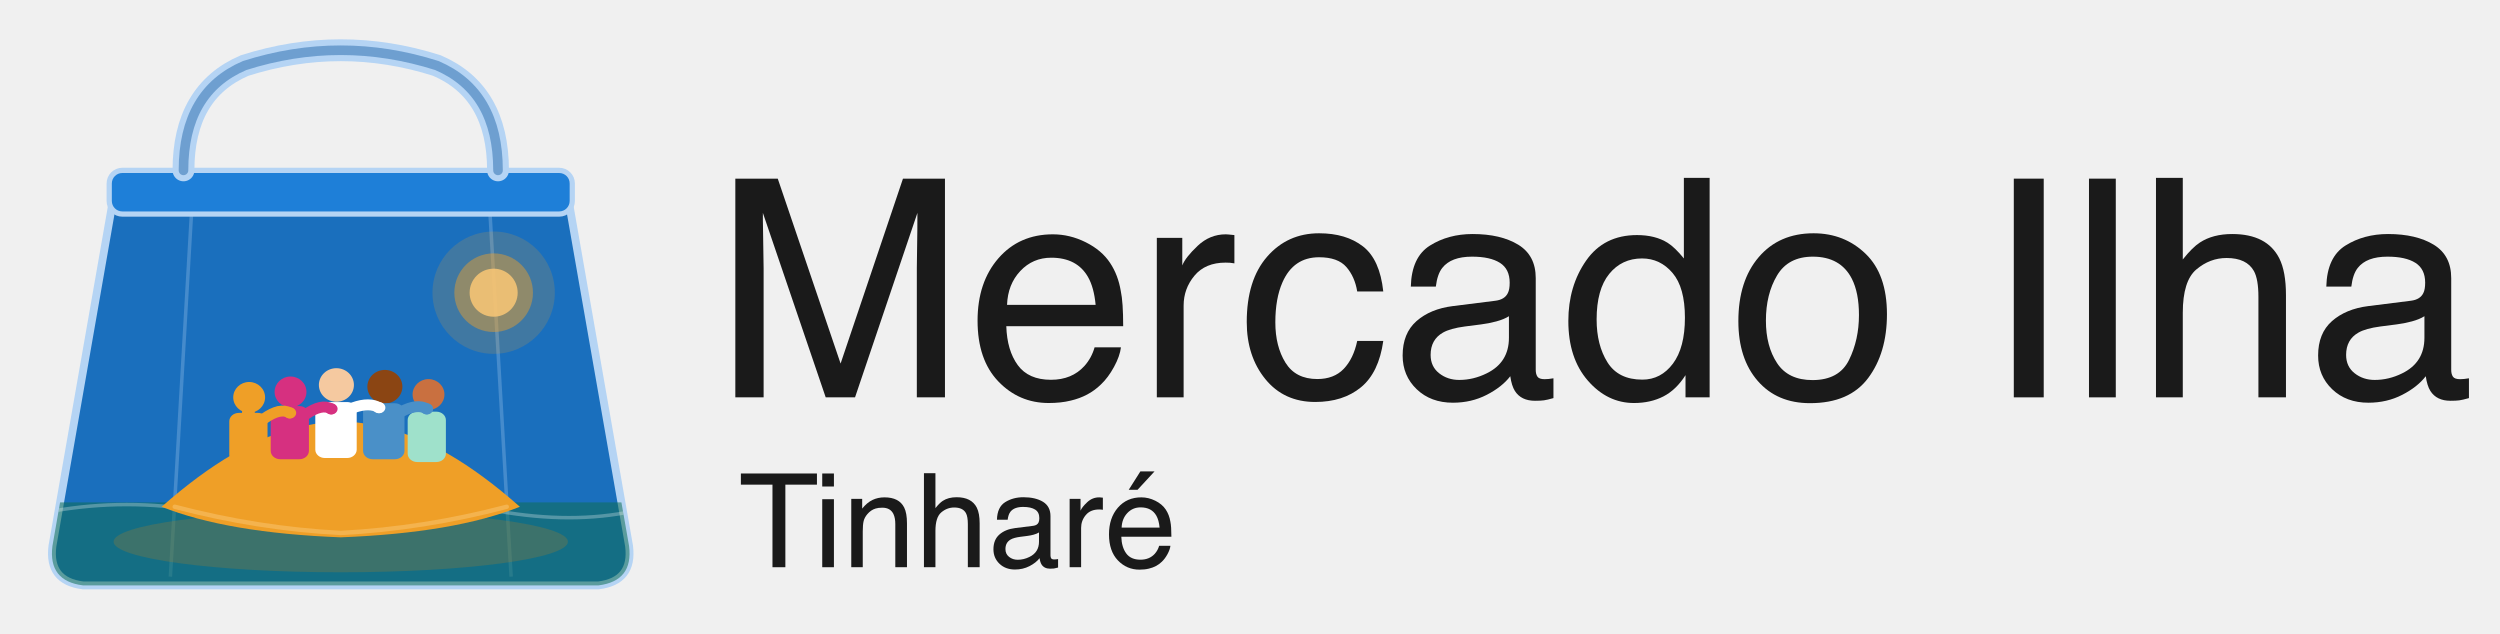
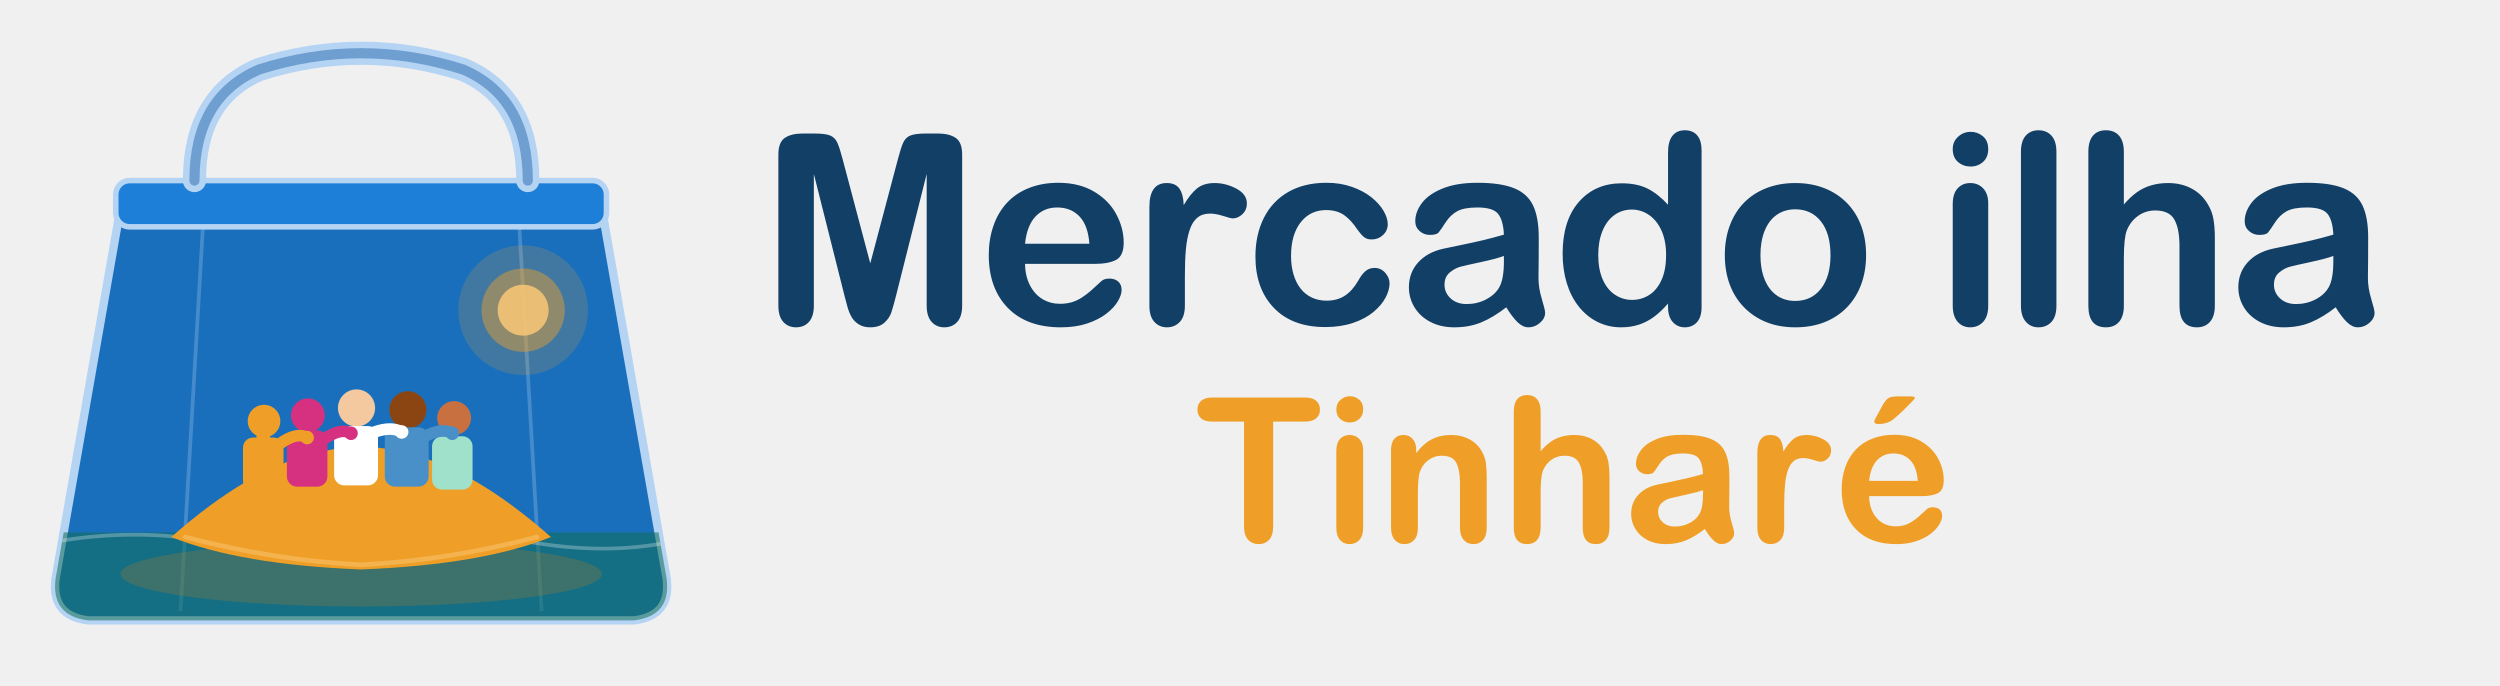
- <svg xmlns="http://www.w3.org/2000/svg" xmlns:ns1="http://vectornator.io" height="100%" stroke-miterlimit="10" style="fill-rule:nonzero;clip-rule:evenodd;stroke-linecap:round;stroke-linejoin:round;" version="1.1" viewBox="0 0 572.269 144.965" width="100%" xml:space="preserve">
-   <defs />
-   <g id="Sin-tÃ­tulo" ns1:layerName="Sin tÃ­tulo">
-     <g opacity="1" ns1:layerName="g">
-       <path d="M26 45L12 125C11.333 130.333 13.667 133.333 19 134L137 134C142.333 133.333 144.667 130.333 144 125L130 45L26 45Z" fill="#1a6fbd" fill-rule="nonzero" opacity="1" stroke="#b5d4f4" stroke-linecap="butt" stroke-linejoin="miter" stroke-width="1.8" ns1:layerName="path" />
-       <path d="M44 46L39 132" fill="#000000" fill-rule="nonzero" opacity="0.28" stroke="#b5d4f4" stroke-linecap="butt" stroke-linejoin="miter" stroke-width="0.8" ns1:layerName="path" />
-       <path d="M112 46L117 132" fill="#000000" fill-rule="nonzero" opacity="0.28" stroke="#b5d4f4" stroke-linecap="butt" stroke-linejoin="miter" stroke-width="0.8" ns1:layerName="path" />
-       <path d="M28 39L128 39C129.657 39 131 40.343 131 42L131 46C131 47.657 129.657 49 128 49L28 49C26.343 49 25 47.657 25 46L25 42C25 40.343 26.343 39 28 39Z" fill="#1e7fd8" fill-rule="nonzero" opacity="1" stroke="#b5d4f4" stroke-linecap="butt" stroke-linejoin="miter" stroke-width="1.2" ns1:layerName="rect" />
-       <path d="M42 39C42 27 46.667 19 56 15C70.667 10.333 85.333 10.333 100 15C109.333 19 114 27 114 39" fill="none" opacity="1" stroke="#b5d4f4" stroke-linecap="round" stroke-linejoin="miter" stroke-width="5" ns1:layerName="path" />
-       <path d="M42 39C42 27 46.667 19 56 15C70.667 10.333 85.333 10.333 100 15C109.333 19 114 27 114 39" fill="none" opacity="0.45" stroke="#185fa5" stroke-linecap="round" stroke-linejoin="miter" stroke-width="2.2" ns1:layerName="path" />
-       <path d="M99 67C99 59.268 105.268 53 113 53C120.732 53 127 59.268 127 67C127 74.732 120.732 81 113 81C105.268 81 99 74.732 99 67Z" fill="#ef9f27" fill-rule="nonzero" opacity="0.18" stroke="none" ns1:layerName="circle" />
-       <path d="M104 67C104 62.029 108.029 58 113 58C117.971 58 122 62.029 122 67C122 71.971 117.971 76 113 76C108.029 76 104 71.971 104 67Z" fill="#ef9f27" fill-rule="nonzero" opacity="0.45" stroke="none" ns1:layerName="circle" />
-       <path d="M107.5 67C107.5 63.962 109.962 61.5 113 61.5C116.038 61.5 118.5 63.962 118.5 67C118.5 70.038 116.038 72.5 113 72.5C109.962 72.5 107.5 70.038 107.5 67Z" fill="#fac775" fill-rule="nonzero" opacity="0.85" stroke="none" ns1:layerName="circle" />
-       <g opacity="1" ns1:layerName="path">
-         <clipPath id="ClipPath">
-           <path d="M26 45L12 125C11.333 130.333 13.667 133.333 19 134L137 134C142.333 133.333 144.667 130.333 144 125L130 45L26 45Z" />
-         </clipPath>
-         <g clip-path="url(#ClipPath)">
-           <path d="M11 115L146 115L146 115L146 135L146 135L11 135L11 135L11 115L11 115Z" fill="#0f6e56" fill-rule="nonzero" opacity="0.55" stroke="none" ns1:layerName="rect" />
-           <path d="M12 117C23.333 115 34.667 115 46 117C57.333 119 68.667 119 80 117C91.333 115 102.667 115 114 117C125.333 119 135.667 119 145 117" fill="none" opacity="0.28" stroke="#ffffff" stroke-linecap="round" stroke-linejoin="miter" stroke-width="0.8" ns1:layerName="path" />
-         </g>
-       </g>
-       <g opacity="1" ns1:layerName="path">
-         <clipPath id="ClipPath_2">
-           <path d="M26 45L12 125C11.333 130.333 13.667 133.333 19 134L137 134C142.333 133.333 144.667 130.333 144 125L130 45L26 45Z" />
-         </clipPath>
-         <g clip-path="url(#ClipPath_2)">
-           <path d="M26 124C26 120.134 49.281 117 78 117C106.719 117 130 120.134 130 124C130 127.866 106.719 131 78 131C49.281 131 26 127.866 26 124Z" fill="#c97f10" fill-rule="nonzero" opacity="0.22" stroke="none" ns1:layerName="ellipse" />
-           <path d="M37 116C48.333 106 58.667 100 68 98C74.667 96 81.333 96 88 98C97.333 100 107.667 106 119 116C109 120 95.333 122.333 78 123C60.667 122.333 47 120 37 116Z" fill="#ef9f27" fill-rule="nonzero" opacity="1" stroke="none" ns1:layerName="path" />
-           <path d="M40 116C52.667 119.333 65.333 121.333 78 122C90.667 121.333 103.333 119.333 116 116" fill="none" opacity="0.5" stroke="#fac775" stroke-linecap="round" stroke-linejoin="miter" stroke-width="1" ns1:layerName="path" />
-         </g>
-       </g>
-       <g opacity="1" ns1:layerName="path">
-         <clipPath id="ClipPath_3">
-           <path d="M26 45L12 125C11.333 130.333 13.667 133.333 19 134L137 134C142.333 133.333 144.667 130.333 144 125L130 45L26 45Z" />
-         </clipPath>
-         <g clip-path="url(#ClipPath_3)">
-           <path d="M53.388 90.962C53.388 89.017 55.02 87.439 57.034 87.439C59.047 87.439 60.68 89.017 60.68 90.962C60.68 92.908 59.047 94.485 57.034 94.485C55.02 94.485 53.388 92.908 53.388 90.962Z" fill="#ef9f27" fill-rule="nonzero" opacity="1" stroke="none" ns1:layerName="ellipse" />
-           <path d="M56.133 93.593L57.591 93.593C57.994 93.593 58.32 93.88 58.32 94.234L58.32 94.874C58.32 95.228 57.994 95.515 57.591 95.515L56.133 95.515C55.73 95.515 55.404 95.228 55.404 94.874L55.404 94.234C55.404 93.88 55.73 93.593 56.133 93.593Z" fill="#ef9f27" fill-rule="nonzero" opacity="1" stroke="none" ns1:layerName="rect" />
-           <path d="M54.674 94.515L59.049 94.515C60.257 94.515 61.237 95.375 61.237 96.436L61.237 104.123C61.237 105.184 60.257 106.044 59.049 106.044L54.674 106.044C53.466 106.044 52.487 105.184 52.487 104.123L52.487 96.436C52.487 95.375 53.466 94.515 54.674 94.515Z" fill="#ef9f27" fill-rule="nonzero" opacity="1" stroke="none" ns1:layerName="rect" />
-           <path d="M62.858 89.71C62.858 87.764 64.491 86.187 66.504 86.187C68.517 86.187 70.15 87.764 70.15 89.71C70.15 91.656 68.517 93.233 66.504 93.233C64.491 93.233 62.858 91.656 62.858 89.71Z" fill="#d63080" fill-rule="nonzero" opacity="1" stroke="none" ns1:layerName="ellipse" />
-           <path d="M65.611 91.031L67.07 91.031C67.472 91.031 67.799 91.318 67.799 91.671L67.799 92.312C67.799 92.666 67.472 92.953 67.07 92.953L65.611 92.953C65.209 92.953 64.882 92.666 64.882 92.312L64.882 91.671C64.882 91.318 65.209 91.031 65.611 91.031Z" fill="#d63080" fill-rule="nonzero" opacity="1" stroke="none" ns1:layerName="rect" />
-           <path d="M64.153 92.953L68.528 92.953C69.736 92.953 70.715 93.813 70.715 94.874L70.715 103.201C70.715 104.262 69.736 105.123 68.528 105.123L64.153 105.123C62.945 105.123 61.966 104.262 61.966 103.201L61.966 94.874C61.966 93.813 62.945 92.953 64.153 92.953Z" fill="#d63080" fill-rule="nonzero" opacity="1" stroke="none" ns1:layerName="rect" />
-           <path d="M72.995 88.123C72.995 86.001 74.791 84.28 77.005 84.28C79.22 84.28 81.016 86.001 81.016 88.123C81.016 90.246 79.22 91.966 77.005 91.966C74.791 91.966 72.995 90.246 72.995 88.123Z" fill="#f5c9a0" fill-rule="nonzero" opacity="1" stroke="none" ns1:layerName="ellipse" />
-           <path d="M75.819 89.109L77.278 89.109C77.68 89.109 78.007 89.396 78.007 89.75L78.007 90.39C78.007 90.744 77.68 91.031 77.278 91.031L75.819 91.031C75.417 91.031 75.09 90.744 75.09 90.39L75.09 89.75C75.09 89.396 75.417 89.109 75.819 89.109Z" fill="#f5c9a0" fill-rule="nonzero" opacity="1" stroke="none" ns1:layerName="rect" />
-           <path d="M74.361 92.031L79.465 92.031C80.673 92.031 81.652 92.891 81.652 93.953L81.652 102.92C81.652 103.981 80.673 104.842 79.465 104.842L74.361 104.842C73.153 104.842 72.174 103.981 72.174 102.92L72.174 93.953C72.174 92.891 73.153 92.031 74.361 92.031Z" fill="#ffffff" fill-rule="nonzero" opacity="1" stroke="none" ns1:layerName="rect" />
-           <path d="M84.091 88.519C84.091 86.396 85.886 84.675 88.101 84.675C90.316 84.675 92.111 86.396 92.111 88.519C92.111 90.641 90.316 92.362 88.101 92.362C85.886 92.362 84.091 90.641 84.091 88.519Z" fill="#8b4513" fill-rule="nonzero" opacity="1" stroke="none" ns1:layerName="ellipse" />
-           <path d="M86.756 90.39L88.215 90.39C88.617 90.39 88.944 90.677 88.944 91.031L88.944 91.671C88.944 92.025 88.617 92.312 88.215 92.312L86.756 92.312C86.354 92.312 86.027 92.025 86.027 91.671L86.027 91.031C86.027 90.677 86.354 90.39 86.756 90.39Z" fill="#8b4513" fill-rule="nonzero" opacity="1" stroke="none" ns1:layerName="rect" />
-           <path d="M85.298 92.312L90.402 92.312C91.61 92.312 92.59 93.172 92.59 94.234L92.59 103.201C92.59 104.262 91.61 105.123 90.402 105.123L85.298 105.123C84.09 105.123 83.111 104.262 83.111 103.201L83.111 94.234C83.111 93.172 84.09 92.312 85.298 92.312Z" fill="#4a90c8" fill-rule="nonzero" opacity="1" stroke="none" ns1:layerName="rect" />
-           <path d="M94.443 90.302C94.443 88.356 96.075 86.779 98.088 86.779C100.102 86.779 101.734 88.356 101.734 90.302C101.734 92.248 100.102 93.825 98.088 93.825C96.075 93.825 94.443 92.248 94.443 90.302Z" fill="#c97040" fill-rule="nonzero" opacity="1" stroke="none" ns1:layerName="ellipse" />
-           <path d="M96.964 92.312L98.423 92.312C98.825 92.312 99.152 92.599 99.152 92.953L99.152 93.593C99.152 93.947 98.825 94.234 98.423 94.234L96.964 94.234C96.562 94.234 96.235 93.947 96.235 93.593L96.235 92.953C96.235 92.599 96.562 92.312 96.964 92.312Z" fill="#c97040" fill-rule="nonzero" opacity="1" stroke="none" ns1:layerName="rect" />
-           <path d="M95.506 94.234L99.881 94.234C101.089 94.234 102.068 95.094 102.068 96.155L102.068 103.842C102.068 104.903 101.089 105.763 99.881 105.763L95.506 105.763C94.298 105.763 93.319 104.903 93.319 103.842L93.319 96.155C93.319 95.094 94.298 94.234 95.506 94.234Z" fill="#9fe1cb" fill-rule="nonzero" opacity="1" stroke="none" ns1:layerName="rect" />
-           <path d="M60.508 95.796C62.938 94.088 64.882 93.661 66.341 94.515" fill="none" opacity="1" stroke="#ef9f27" stroke-linecap="round" stroke-linejoin="miter" stroke-width="2.5" ns1:layerName="path" />
-           <path d="M64.882 94.515C64.882 93.807 65.535 93.234 66.341 93.234C67.146 93.234 67.799 93.807 67.799 94.515C67.799 95.222 67.146 95.796 66.341 95.796C65.535 95.796 64.882 95.222 64.882 94.515Z" fill="#ef9f27" fill-rule="nonzero" opacity="1" stroke="none" ns1:layerName="circle" />
-           <path d="M69.986 94.874C72.417 93.166 74.361 92.739 75.819 93.593" fill="none" opacity="1" stroke="#d63080" stroke-linecap="round" stroke-linejoin="miter" stroke-width="2.5" ns1:layerName="path" />
-           <path d="M74.361 93.593C74.361 92.885 75.014 92.312 75.819 92.312C76.625 92.312 77.278 92.885 77.278 93.593C77.278 94.301 76.625 94.874 75.819 94.874C75.014 94.874 74.361 94.301 74.361 93.593Z" fill="#d63080" fill-rule="nonzero" opacity="1" stroke="none" ns1:layerName="circle" />
-           <path d="M80.923 93.312C83.354 92.458 85.298 92.458 86.756 93.312" fill="none" opacity="1" stroke="#ffffff" stroke-linecap="round" stroke-linejoin="miter" stroke-width="2.5" ns1:layerName="path" />
-           <path d="M85.298 93.312C85.298 92.605 85.951 92.031 86.756 92.031C87.562 92.031 88.215 92.605 88.215 93.312C88.215 94.019 87.562 94.593 86.756 94.593C85.951 94.593 85.298 94.019 85.298 93.312Z" fill="#ffffff" fill-rule="nonzero" opacity="1" stroke="none" ns1:layerName="circle" />
-           <path d="M91.86 94.234C94.291 92.953 96.235 92.739 97.694 93.593" fill="none" opacity="1" stroke="#4a90c8" stroke-linecap="round" stroke-linejoin="miter" stroke-width="2.5" ns1:layerName="path" />
-           <path d="M96.235 93.593C96.235 92.885 96.888 92.312 97.694 92.312C98.499 92.312 99.152 92.885 99.152 93.593C99.152 94.301 98.499 94.874 97.694 94.874C96.888 94.874 96.235 94.301 96.235 93.593Z" fill="#4a90c8" fill-rule="nonzero" opacity="1" stroke="none" ns1:layerName="circle" />
-         </g>
+ <svg xmlns="http://www.w3.org/2000/svg" width="540" height="148" viewBox="0 0 540 148">
+   <g>
+     <path d="M26 45L12 125C11.333 130.333 13.667 133.333 19 134L137 134C142.333 133.333 144.667 130.333 144 125L130 45L26 45Z" fill="#1a6fbd" fill-rule="nonzero" stroke="#b5d4f4" stroke-width="1.8" />
+     <path d="M44 46L39 132" fill="none" opacity="0.28" stroke="#b5d4f4" stroke-width="0.8" />
+     <path d="M112 46L117 132" fill="none" opacity="0.28" stroke="#b5d4f4" stroke-width="0.8" />
+     <path d="M28 39L128 39C129.657 39 131 40.343 131 42L131 46C131 47.657 129.657 49 128 49L28 49C26.343 49 25 47.657 25 46L25 42C25 40.343 26.343 39 28 39Z" fill="#1e7fd8" stroke="#b5d4f4" stroke-width="1.2" />
+     <path d="M42 39C42 27 46.667 19 56 15C70.667 10.333 85.333 10.333 100 15C109.333 19 114 27 114 39" fill="none" stroke="#b5d4f4" stroke-linecap="round" stroke-width="5" />
+     <path d="M42 39C42 27 46.667 19 56 15C70.667 10.333 85.333 10.333 100 15C109.333 19 114 27 114 39" fill="none" opacity="0.45" stroke="#185fa5" stroke-linecap="round" stroke-width="2.2" />
+     <path d="M99 67C99 59.268 105.268 53 113 53C120.732 53 127 59.268 127 67C127 74.732 120.732 81 113 81C105.268 81 99 74.732 99 67Z" fill="#ef9f27" opacity="0.18" />
+     <path d="M104 67C104 62.029 108.029 58 113 58C117.971 58 122 62.029 122 67C122 71.971 117.971 76 113 76C108.029 76 104 71.971 104 67Z" fill="#ef9f27" opacity="0.45" />
+     <path d="M107.5 67C107.5 63.962 109.962 61.5 113 61.5C116.038 61.5 118.5 63.962 118.5 67C118.5 70.038 116.038 72.5 113 72.5C109.962 72.5 107.5 70.038 107.5 67Z" fill="#fac775" opacity="0.85" />
+     <g>
+       <clipPath id="pClip1">
+         <path d="M26 45L12 125C11.333 130.333 13.667 133.333 19 134L137 134C142.333 133.333 144.667 130.333 144 125L130 45L26 45Z" />
+       </clipPath>
+       <g clip-path="url(#pClip1)">
+         <path d="M11 115L146 115L146 135L11 135Z" fill="#0f6e56" opacity="0.55" />
+         <path d="M12 117C23.333 115 34.667 115 46 117C57.333 119 68.667 119 80 117C91.333 115 102.667 115 114 117C125.333 119 135.667 119 145 117" fill="none" opacity="0.28" stroke="#ffffff" stroke-linecap="round" stroke-width="0.8" />
      </g>
    </g>
-     <g opacity="1" ns1:layerName="g">
-       <g opacity="1" ns1:layerName="text">
-         <path d="M168.323 40.893L178.035 40.893L192.418 83.221L206.697 40.893L216.309 40.893L216.309 90.957L209.868 90.957L209.868 61.409C209.868 60.387 209.889 58.694 209.936 56.331C209.981 53.968 210.004 51.435 210.004 48.731L195.724 90.957L189.01 90.957L174.628 48.731L174.628 50.265C174.628 51.492 174.657 53.361 174.713 55.871C174.77 58.382 174.798 60.228 174.798 61.409L174.798 90.957L168.323 90.957L168.323 40.893Z" fill="#1a1a1a" fill-rule="nonzero" opacity="1" stroke="none" ns1:layerName="path" />
-         <path d="M241.017 53.639C243.606 53.639 246.117 54.247 248.549 55.462C250.98 56.678 252.831 58.251 254.104 60.182C255.331 62.023 256.148 64.17 256.557 66.624C256.921 68.305 257.104 70.986 257.104 74.667L230.35 74.667C230.463 78.37 231.339 81.341 232.974 83.579C234.609 85.817 237.143 86.936 240.574 86.936C243.778 86.936 246.333 85.879 248.243 83.766C249.333 82.54 250.106 81.119 250.56 79.506L256.592 79.506C256.432 80.847 255.904 82.341 255.007 83.988C254.109 85.635 253.104 86.981 251.99 88.026C250.127 89.844 247.822 91.071 245.072 91.707C243.596 92.071 241.926 92.252 240.063 92.252C235.518 92.252 231.668 90.6 228.509 87.294C225.351 83.988 223.772 79.359 223.772 73.406C223.772 67.544 225.363 62.784 228.543 59.126C231.724 55.468 235.882 53.639 241.017 53.639ZM250.799 69.793C250.548 67.135 249.97 65.01 249.061 63.42C247.379 60.466 244.572 58.99 240.642 58.99C237.825 58.99 235.462 60.006 233.554 62.04C231.644 64.073 230.634 66.658 230.519 69.793L250.799 69.793Z" fill="#1a1a1a" fill-rule="nonzero" opacity="1" stroke="none" ns1:layerName="path" />
-         <path d="M264.805 54.457L270.633 54.457L270.633 60.762C271.11 59.535 272.28 58.041 274.143 56.28C276.007 54.519 278.154 53.639 280.584 53.639C280.699 53.639 280.891 53.65 281.164 53.673C281.437 53.696 281.902 53.741 282.562 53.809L282.562 60.285C282.198 60.217 281.862 60.171 281.556 60.148C281.249 60.126 280.915 60.114 280.551 60.114C277.461 60.114 275.087 61.108 273.428 63.096C271.77 65.085 270.94 67.374 270.94 69.964L270.94 90.957L264.805 90.957L264.805 54.457Z" fill="#1a1a1a" fill-rule="nonzero" opacity="1" stroke="none" ns1:layerName="path" />
-         <path d="M301.954 53.4C306.065 53.4 309.412 54.4 311.99 56.4C314.569 58.399 316.119 61.841 316.643 66.726L310.678 66.726C310.314 64.477 309.485 62.608 308.191 61.12C306.894 59.632 304.815 58.887 301.954 58.887C298.045 58.887 295.251 60.796 293.57 64.613C292.479 67.09 291.934 70.145 291.934 73.781C291.934 77.439 292.705 80.517 294.251 83.017C295.797 85.516 298.228 86.765 301.545 86.765C304.089 86.765 306.105 85.987 307.594 84.431C309.081 82.874 310.11 80.745 310.678 78.041L316.643 78.041C315.961 82.88 314.256 86.419 311.531 88.657C308.804 90.895 305.316 92.014 301.068 92.014C296.297 92.014 292.489 90.27 289.649 86.782C286.811 83.295 285.39 78.938 285.39 73.712C285.39 67.305 286.947 62.318 290.06 58.751C293.172 55.184 297.136 53.4 301.954 53.4Z" fill="#1a1a1a" fill-rule="nonzero" opacity="1" stroke="none" ns1:layerName="path" />
-         <path d="M327.48 81.244C327.48 83.017 328.128 84.414 329.422 85.436C330.717 86.459 332.251 86.97 334.024 86.97C336.181 86.97 338.272 86.47 340.294 85.47C343.702 83.812 345.406 81.097 345.406 77.325L345.406 72.383C344.656 72.861 343.691 73.258 342.509 73.576C341.328 73.894 340.169 74.121 339.033 74.258L335.318 74.735C333.092 75.03 331.421 75.496 330.308 76.132C328.423 77.2 327.48 78.904 327.48 81.244ZM342.34 68.839C343.747 68.657 344.691 68.067 345.168 67.067C345.441 66.522 345.577 65.738 345.577 64.715C345.577 62.625 344.832 61.108 343.345 60.165C341.856 59.222 339.726 58.751 336.954 58.751C333.751 58.751 331.478 59.614 330.138 61.341C329.389 62.295 328.9 63.715 328.673 65.601L322.948 65.601C323.061 61.103 324.52 57.973 327.327 56.212C330.132 54.451 333.387 53.571 337.09 53.571C341.384 53.571 344.872 54.389 347.553 56.025C350.212 57.66 351.541 60.205 351.541 63.659L351.541 84.687C351.541 85.323 351.671 85.834 351.934 86.22C352.194 86.606 352.745 86.799 353.585 86.799C353.858 86.799 354.165 86.782 354.506 86.748C354.847 86.714 355.211 86.663 355.596 86.595L355.596 91.128C354.642 91.4 353.914 91.571 353.416 91.639C352.916 91.707 352.234 91.741 351.37 91.741C349.258 91.741 347.724 90.991 346.77 89.492C346.27 88.697 345.918 87.572 345.713 86.118C344.464 87.754 342.669 89.174 340.329 90.378C337.987 91.582 335.41 92.184 332.591 92.184C329.206 92.184 326.441 91.156 324.294 89.1C322.147 87.044 321.073 84.471 321.073 81.381C321.073 77.995 322.128 75.371 324.242 73.508C326.354 71.645 329.126 70.498 332.558 70.066L342.34 68.839Z" fill="#1a1a1a" fill-rule="nonzero" opacity="1" stroke="none" ns1:layerName="path" />
-         <path d="M365.479 73.133C365.479 77.041 366.308 80.313 367.967 82.948C369.626 85.584 372.284 86.902 375.942 86.902C378.782 86.902 381.117 85.68 382.947 83.238C384.775 80.796 385.691 77.291 385.691 72.724C385.691 68.112 384.747 64.698 382.86 62.483C380.976 60.268 378.646 59.16 375.874 59.16C372.785 59.16 370.28 60.341 368.359 62.704C366.44 65.067 365.479 68.544 365.479 73.133ZM374.716 53.809C377.511 53.809 379.851 54.4 381.737 55.582C382.827 56.263 384.065 57.456 385.451 59.16L385.451 40.722L391.347 40.722L391.347 90.957L385.827 90.957L385.827 85.879C384.394 88.129 382.703 89.753 380.748 90.753C378.794 91.753 376.555 92.252 374.034 92.252C369.968 92.252 366.445 90.543 363.468 87.123C360.492 83.704 359.005 79.154 359.005 73.474C359.005 68.157 360.362 63.551 363.078 59.654C365.792 55.758 369.672 53.809 374.716 53.809Z" fill="#1a1a1a" fill-rule="nonzero" opacity="1" stroke="none" ns1:layerName="path" />
-         <path d="M414.897 87.004C418.964 87.004 421.752 85.465 423.263 82.386C424.775 79.307 425.53 75.882 425.53 72.111C425.53 68.703 424.985 65.931 423.895 63.795C422.168 60.432 419.192 58.751 414.966 58.751C411.216 58.751 408.489 60.182 406.786 63.045C405.081 65.908 404.23 69.362 404.23 73.406C404.23 77.291 405.081 80.529 406.786 83.119C408.489 85.709 411.193 87.004 414.897 87.004ZM415.135 53.4C419.838 53.4 423.815 54.968 427.064 58.104C430.313 61.239 431.938 65.851 431.938 71.94C431.938 77.825 430.505 82.687 427.644 86.527C424.78 90.367 420.338 92.287 414.317 92.287C409.297 92.287 405.309 90.588 402.355 87.192C399.401 83.795 397.925 79.234 397.925 73.508C397.925 67.374 399.48 62.489 402.593 58.853C405.706 55.218 409.887 53.4 415.135 53.4Z" fill="#1a1a1a" fill-rule="nonzero" opacity="1" stroke="none" ns1:layerName="path" />
-         <path d="M460.974 40.893L467.824 40.893L467.824 90.957L460.974 90.957L460.974 40.893Z" fill="#1a1a1a" fill-rule="nonzero" opacity="1" stroke="none" ns1:layerName="path" />
-         <path d="M478.185 40.893L484.319 40.893L484.319 90.957L478.185 90.957L478.185 40.893Z" fill="#1a1a1a" fill-rule="nonzero" opacity="1" stroke="none" ns1:layerName="path" />
-         <path d="M493.521 40.722L499.656 40.722L499.656 59.399C501.11 57.558 502.417 56.263 503.575 55.513C505.551 54.218 508.017 53.571 510.97 53.571C516.265 53.571 519.854 55.422 521.741 59.126C522.763 61.148 523.274 63.954 523.274 67.544L523.274 90.957L516.969 90.957L516.969 67.953C516.969 65.272 516.629 63.306 515.946 62.057C514.832 60.057 512.743 59.058 509.676 59.058C507.131 59.058 504.825 59.933 502.757 61.682C500.69 63.431 499.656 66.737 499.656 71.6L499.656 90.957L493.521 90.957L493.521 40.722Z" fill="#1a1a1a" fill-rule="nonzero" opacity="1" stroke="none" ns1:layerName="path" />
-         <path d="M537.043 81.244C537.043 83.017 537.689 84.414 538.985 85.436C540.28 86.459 541.814 86.97 543.585 86.97C545.744 86.97 547.835 86.47 549.857 85.47C553.264 83.812 554.969 81.097 554.969 77.325L554.969 72.383C554.22 72.861 553.254 73.258 552.072 73.576C550.891 73.894 549.731 74.121 548.596 74.258L544.882 74.735C542.655 75.03 540.985 75.496 539.871 76.132C537.985 77.2 537.043 78.904 537.043 81.244ZM551.901 68.839C553.311 68.657 554.253 68.067 554.73 67.067C555.002 66.522 555.139 65.738 555.139 64.715C555.139 62.625 554.396 61.108 552.907 60.165C551.419 59.222 549.289 58.751 546.517 58.751C543.313 58.751 541.041 59.614 539.7 61.341C538.951 62.295 538.462 63.715 538.234 65.601L532.509 65.601C532.624 61.103 534.083 57.973 536.888 56.212C539.695 54.451 542.949 53.571 546.653 53.571C550.947 53.571 554.436 54.389 557.116 56.025C559.773 57.66 561.103 60.205 561.103 63.659L561.103 84.687C561.103 85.323 561.234 85.834 561.495 86.22C561.756 86.606 562.308 86.799 563.149 86.799C563.421 86.799 563.727 86.782 564.068 86.748C564.408 86.714 564.772 86.663 565.159 86.595L565.159 91.128C564.204 91.4 563.478 91.571 562.977 91.639C562.477 91.707 561.796 91.741 560.933 91.741C558.82 91.741 557.286 90.991 556.332 89.492C555.832 88.697 555.479 87.572 555.275 86.118C554.025 87.754 552.23 89.174 549.89 90.378C547.551 91.582 544.971 92.184 542.155 92.184C538.769 92.184 536.002 91.156 533.855 89.1C531.708 87.044 530.635 84.471 530.635 81.381C530.635 77.995 531.692 75.371 533.804 73.508C535.918 71.645 538.69 70.498 542.12 70.066L551.901 68.839Z" fill="#1a1a1a" fill-rule="nonzero" opacity="1" stroke="none" ns1:layerName="path" />
+     <g>
+       <clipPath id="pClip2">
+         <path d="M26 45L12 125C11.333 130.333 13.667 133.333 19 134L137 134C142.333 133.333 144.667 130.333 144 125L130 45L26 45Z" />
+       </clipPath>
+       <g clip-path="url(#pClip2)">
+         <path d="M26 124C26 120.134 49.281 117 78 117C106.719 117 130 120.134 130 124C130 127.866 106.719 131 78 131C49.281 131 26 127.866 26 124Z" fill="#c97f10" opacity="0.22" />
+         <path d="M37 116C48.333 106 58.667 100 68 98C74.667 96 81.333 96 88 98C97.333 100 107.667 106 119 116C109 120 95.333 122.333 78 123C60.667 122.333 47 120 37 116Z" fill="#ef9f27" />
+         <path d="M40 116C52.667 119.333 65.333 121.333 78 122C90.667 121.333 103.333 119.333 116 116" fill="none" opacity="0.5" stroke="#fac775" stroke-linecap="round" stroke-width="1" />
      </g>
-       <g opacity="1" ns1:layerName="text">
-         <path d="M187.005 108.385L187.005 110.941L179.775 110.941L179.775 129.842L176.825 129.842L176.825 110.941L169.594 110.941L169.594 108.385L187.005 108.385Z" fill="#1a1a1a" fill-rule="nonzero" opacity="1" stroke="none" ns1:layerName="path" />
-         <path d="M188.217 114.272L190.891 114.272L190.891 129.842L188.217 129.842L188.217 114.272ZM188.217 108.385L190.891 108.385L190.891 111.365L188.217 111.365L188.217 108.385Z" fill="#1a1a1a" fill-rule="nonzero" opacity="1" stroke="none" ns1:layerName="path" />
-         <path d="M194.862 114.198L197.36 114.198L197.36 116.419C198.101 115.503 198.884 114.846 199.712 114.447C200.539 114.048 201.46 113.848 202.474 113.848C204.692 113.848 206.193 114.622 206.972 116.17C207.399 117.017 207.614 118.23 207.614 119.807L207.614 129.842L204.942 129.842L204.942 119.983C204.942 119.028 204.8 118.259 204.518 117.675C204.051 116.701 203.203 116.214 201.977 116.214C201.354 116.214 200.842 116.277 200.443 116.404C199.722 116.618 199.089 117.047 198.543 117.689C198.106 118.205 197.821 118.738 197.689 119.289C197.558 119.839 197.491 120.625 197.491 121.647L197.491 129.842L194.862 129.842L194.862 114.198Z" fill="#1a1a1a" fill-rule="nonzero" opacity="1" stroke="none" ns1:layerName="path" />
-         <path d="M211.499 108.312L214.128 108.312L214.128 116.316C214.751 115.528 215.311 114.973 215.808 114.651C216.656 114.096 217.711 113.819 218.977 113.819C221.246 113.819 222.785 114.612 223.594 116.2C224.031 117.066 224.25 118.269 224.25 119.807L224.25 129.842L221.548 129.842L221.548 119.983C221.548 118.834 221.402 117.991 221.11 117.456C220.633 116.599 219.737 116.17 218.422 116.17C217.332 116.17 216.343 116.545 215.458 117.295C214.572 118.045 214.128 119.462 214.128 121.546L214.128 129.842L211.499 129.842L211.499 108.312Z" fill="#1a1a1a" fill-rule="nonzero" opacity="1" stroke="none" ns1:layerName="path" />
-         <path d="M230.152 125.679C230.152 126.438 230.429 127.036 230.984 127.475C231.539 127.914 232.196 128.133 232.955 128.133C233.881 128.133 234.777 127.919 235.642 127.49C237.103 126.779 237.834 125.616 237.834 123.999L237.834 121.881C237.512 122.086 237.098 122.257 236.593 122.393C236.086 122.529 235.589 122.626 235.102 122.684L233.51 122.888C232.556 123.016 231.84 123.216 231.363 123.488C230.556 123.945 230.152 124.677 230.152 125.679ZM236.52 120.362C237.123 120.284 237.527 120.031 237.731 119.603C237.849 119.369 237.907 119.033 237.907 118.595C237.907 117.699 237.588 117.049 236.95 116.645C236.312 116.241 235.4 116.039 234.212 116.039C232.839 116.039 231.865 116.409 231.29 117.149C230.969 117.558 230.76 118.166 230.662 118.975L228.209 118.975C228.257 117.047 228.884 115.705 230.085 114.951C231.288 114.196 232.683 113.819 234.27 113.819C236.111 113.819 237.605 114.169 238.755 114.87C239.893 115.572 240.463 116.662 240.463 118.142L240.463 127.154C240.463 127.427 240.52 127.646 240.631 127.811C240.743 127.977 240.979 128.06 241.339 128.06C241.457 128.06 241.588 128.052 241.735 128.038C241.879 128.024 242.036 128.002 242.202 127.972L242.202 129.915C241.793 130.031 241.48 130.104 241.266 130.134C241.052 130.162 240.761 130.177 240.39 130.177C239.485 130.177 238.828 129.857 238.418 129.213C238.205 128.873 238.054 128.391 237.966 127.768C237.431 128.469 236.661 129.077 235.657 129.594C234.655 130.109 233.55 130.367 232.342 130.367C230.891 130.367 229.706 129.926 228.786 129.046C227.865 128.165 227.405 127.061 227.405 125.737C227.405 124.286 227.858 123.161 228.764 122.363C229.67 121.566 230.858 121.073 232.327 120.888L236.52 120.362Z" fill="#1a1a1a" fill-rule="nonzero" opacity="1" stroke="none" ns1:layerName="path" />
-         <path d="M244.846 114.198L247.343 114.198L247.343 116.901C247.548 116.375 248.048 115.735 248.847 114.98C249.645 114.225 250.566 113.848 251.608 113.848C251.656 113.848 251.739 113.853 251.855 113.863C251.973 113.872 252.173 113.892 252.455 113.921L252.455 116.696C252.299 116.667 252.156 116.647 252.023 116.638C251.892 116.628 251.749 116.623 251.593 116.623C250.268 116.623 249.251 117.049 248.54 117.901C247.829 118.753 247.475 119.734 247.475 120.844L247.475 129.842L244.846 129.842L244.846 114.198Z" fill="#1a1a1a" fill-rule="nonzero" opacity="1" stroke="none" ns1:layerName="path" />
-         <path d="M261.248 113.848C262.358 113.848 263.433 114.108 264.475 114.629C265.517 115.15 266.312 115.825 266.857 116.652C267.382 117.441 267.733 118.361 267.909 119.413C268.063 120.133 268.141 121.282 268.141 122.86L256.676 122.86C256.725 124.447 257.1 125.72 257.8 126.679C258.501 127.638 259.588 128.118 261.057 128.118C262.431 128.118 263.526 127.665 264.344 126.761C264.811 126.234 265.142 125.625 265.338 124.934L267.922 124.934C267.854 125.509 267.628 126.149 267.244 126.855C266.858 127.56 266.428 128.138 265.951 128.585C265.152 129.365 264.165 129.89 262.986 130.162C262.353 130.319 261.637 130.397 260.839 130.397C258.892 130.397 257.241 129.689 255.887 128.271C254.534 126.855 253.856 124.871 253.856 122.32C253.856 119.807 254.539 117.767 255.902 116.2C257.265 114.632 259.046 113.848 261.248 113.848ZM265.439 120.771C265.333 119.632 265.084 118.722 264.695 118.04C263.973 116.774 262.772 116.141 261.087 116.141C259.879 116.141 258.867 116.577 258.049 117.448C257.231 118.32 256.798 119.427 256.749 120.771L265.439 120.771ZM264.286 107.903L260.386 112.125L258.37 112.125L261.044 107.903L264.286 107.903Z" fill="#1a1a1a" fill-rule="nonzero" opacity="1" stroke="none" ns1:layerName="path" />
+     </g>
+     <g>
+       <clipPath id="pClip3">
+         <path d="M26 45L12 125C11.333 130.333 13.667 133.333 19 134L137 134C142.333 133.333 144.667 130.333 144 125L130 45L26 45Z" />
+       </clipPath>
+       <g clip-path="url(#pClip3)">
+         <circle cx="57.03" cy="90.96" r="3.52" fill="#ef9f27" />
+         <rect x="55.4" y="93.59" width="2.92" height="1.92" rx="0.7" fill="#ef9f27" />
+         <rect x="52.49" y="94.51" width="8.75" height="11.53" rx="2.19" fill="#ef9f27" />
+         <circle cx="66.5" cy="89.71" r="3.65" fill="#d63080" />
+         <rect x="64.88" y="91.03" width="2.92" height="1.92" rx="0.7" fill="#d63080" />
+         <rect x="61.97" y="92.95" width="8.75" height="12.17" rx="2.19" fill="#d63080" />
+         <circle cx="77.01" cy="88.12" r="4.01" fill="#f5c9a0" />
+         <rect x="75.09" y="89.11" width="2.92" height="1.92" rx="0.7" fill="#f5c9a0" />
+         <rect x="72.17" y="92.03" width="9.48" height="12.81" rx="2.19" fill="#ffffff" />
+         <circle cx="88.1" cy="88.52" r="4.01" fill="#8b4513" />
+         <rect x="86.03" y="90.39" width="2.92" height="1.92" rx="0.7" fill="#8b4513" />
+         <rect x="83.11" y="92.31" width="9.48" height="12.81" rx="2.19" fill="#4a90c8" />
+         <circle cx="98.09" cy="90.3" r="3.65" fill="#c97040" />
+         <rect x="96.24" y="92.31" width="2.92" height="1.92" rx="0.7" fill="#c97040" />
+         <rect x="93.32" y="94.23" width="8.75" height="11.53" rx="2.19" fill="#9fe1cb" />
+         <path d="M60.508 95.796C62.938 94.088 64.882 93.661 66.341 94.515" fill="none" stroke="#ef9f27" stroke-linecap="round" stroke-width="2.5" />
+         <circle cx="66.34" cy="94.51" r="1.46" fill="#ef9f27" />
+         <path d="M69.986 94.874C72.417 93.166 74.361 92.739 75.819 93.593" fill="none" stroke="#d63080" stroke-linecap="round" stroke-width="2.5" />
+         <circle cx="75.82" cy="93.59" r="1.46" fill="#d63080" />
+         <path d="M80.923 93.312C83.354 92.458 85.298 92.458 86.756 93.312" fill="none" stroke="#ffffff" stroke-linecap="round" stroke-width="2.5" />
+         <circle cx="86.76" cy="93.31" r="1.46" fill="#ffffff" />
+         <path d="M91.86 94.234C94.291 92.953 96.235 92.739 97.694 93.593" fill="none" stroke="#4a90c8" stroke-linecap="round" stroke-width="2.5" />
+         <circle cx="97.69" cy="93.59" r="1.46" fill="#4a90c8" />
      </g>
    </g>
  </g>
+   <path d="M182.39 63.795 175.792 37.572V65.985Q175.792 68.344 174.739 69.523Q173.686 70.702 171.946 70.702Q170.261 70.702 169.194 69.537Q168.127 68.372 168.127 65.985V33.417Q168.127 30.721 169.531 29.781Q170.935 28.84 173.321 28.84H175.904Q178.235 28.84 179.287 29.261Q180.34 29.683 180.846 30.778Q181.351 31.873 181.997 34.343L187.977 56.888L193.957 34.343Q194.603 31.873 195.108 30.778Q195.614 29.683 196.667 29.261Q197.719 28.84 200.05 28.84H202.633Q205.019 28.84 206.423 29.781Q207.827 30.721 207.827 33.417V65.985Q207.827 68.344 206.774 69.523Q205.721 70.702 203.952 70.702Q202.296 70.702 201.229 69.523Q200.162 68.344 200.162 65.985V37.572L193.564 63.795Q192.918 66.35 192.511 67.543Q192.104 68.737 191.009 69.719Q189.914 70.702 187.977 70.702Q186.517 70.702 185.506 70.07Q184.496 69.438 183.934 68.456Q183.373 67.473 183.05 66.28Q182.727 65.087 182.39 63.795Z M236.401 57.001H221.408Q221.436 59.612 222.461 61.605Q223.486 63.599 225.184 64.609Q226.883 65.62 228.932 65.62Q230.308 65.62 231.445 65.297Q232.582 64.974 233.649 64.286Q234.716 63.599 235.615 62.812Q236.513 62.026 237.945 60.679Q238.535 60.173 239.629 60.173Q240.809 60.173 241.539 60.819Q242.269 61.465 242.269 62.644Q242.269 63.683 241.454 65.073Q240.64 66.462 238.998 67.74Q237.355 69.017 234.871 69.86Q232.386 70.702 229.157 70.702Q221.773 70.702 217.674 66.49Q213.575 62.279 213.575 55.063Q213.575 51.666 214.586 48.76Q215.596 45.854 217.534 43.777Q219.471 41.699 222.306 40.59Q225.142 39.481 228.596 39.481Q233.088 39.481 236.302 41.376Q239.517 43.271 241.118 46.276Q242.718 49.28 242.718 52.396Q242.718 55.288 241.061 56.144Q239.405 57.001 236.401 57.001ZM221.408 52.649H235.306Q235.025 48.718 233.186 46.767Q231.347 44.816 228.343 44.816Q225.479 44.816 223.64 46.795Q221.801 48.774 221.408 52.649Z M255.934 59.64V66.041Q255.934 68.372 254.839 69.537Q253.744 70.702 252.06 70.702Q250.403 70.702 249.336 69.523Q248.269 68.344 248.269 66.041V44.703Q248.269 39.537 252.003 39.537Q253.913 39.537 254.755 40.745Q255.597 41.952 255.681 44.31Q257.057 41.952 258.503 40.745Q259.949 39.537 262.363 39.537Q264.778 39.537 267.052 40.745Q269.326 41.952 269.326 43.945Q269.326 45.349 268.358 46.262Q267.389 47.174 266.266 47.174Q265.845 47.174 264.231 46.655Q262.616 46.135 261.381 46.135Q259.696 46.135 258.629 47.02Q257.562 47.904 256.973 49.645Q256.383 51.385 256.159 53.786Q255.934 56.187 255.934 59.64Z M300.146 61.212Q300.146 62.644 299.29 64.272Q298.434 65.901 296.679 67.375Q294.924 68.849 292.257 69.747Q289.59 70.646 286.249 70.646Q279.145 70.646 275.158 66.505Q271.172 62.363 271.172 55.4Q271.172 50.684 272.997 47.062Q274.822 43.44 278.275 41.461Q281.728 39.481 286.529 39.481Q289.505 39.481 291.99 40.352Q294.475 41.222 296.202 42.598Q297.928 43.973 298.841 45.532Q299.753 47.09 299.753 48.438Q299.753 49.813 298.728 50.768Q297.704 51.722 296.244 51.722Q295.289 51.722 294.657 51.231Q294.026 50.74 293.24 49.645Q291.836 47.511 290.306 46.444Q288.775 45.377 286.417 45.377Q283.02 45.377 280.942 48.03Q278.865 50.684 278.865 55.288Q278.865 57.45 279.398 59.261Q279.931 61.072 280.942 62.349Q281.953 63.627 283.385 64.286Q284.817 64.946 286.529 64.946Q288.832 64.946 290.474 63.879Q292.117 62.812 293.38 60.623Q294.082 59.331 294.896 58.601Q295.71 57.871 296.889 57.871Q298.293 57.871 299.22 58.938Q300.146 60.005 300.146 61.212Z M325.351 66.378Q322.571 68.54 319.974 69.621Q317.377 70.702 314.149 70.702Q311.201 70.702 308.969 69.537Q306.736 68.372 305.529 66.378Q304.322 64.385 304.322 62.054Q304.322 58.91 306.315 56.692Q308.309 54.474 311.79 53.716Q312.52 53.547 315.412 52.958Q318.304 52.368 320.367 51.877Q322.431 51.385 324.846 50.684Q324.705 47.651 323.624 46.234Q322.543 44.816 319.146 44.816Q316.226 44.816 314.752 45.63Q313.278 46.444 312.225 48.073Q311.173 49.701 310.737 50.22Q310.302 50.74 308.87 50.74Q307.579 50.74 306.638 49.911Q305.698 49.083 305.698 47.792Q305.698 45.77 307.13 43.861Q308.561 41.952 311.594 40.717Q314.626 39.481 319.146 39.481Q324.2 39.481 327.092 40.674Q329.984 41.868 331.177 44.451Q332.37 47.034 332.37 51.301Q332.37 53.997 332.356 55.878Q332.342 57.759 332.314 60.061Q332.314 62.223 333.03 64.567Q333.746 66.912 333.746 67.585Q333.746 68.765 332.637 69.733Q331.528 70.702 330.124 70.702Q328.945 70.702 327.794 69.593Q326.642 68.484 325.351 66.378ZM324.846 55.288Q323.161 55.906 319.946 56.594Q316.732 57.281 315.496 57.604Q314.261 57.927 313.138 58.868Q312.015 59.808 312.015 61.493Q312.015 63.234 313.334 64.455Q314.654 65.676 316.788 65.676Q319.062 65.676 320.985 64.68Q322.908 63.683 323.807 62.111Q324.846 60.37 324.846 56.383Z M360.298 66.322V65.564Q358.754 67.333 357.252 68.442Q355.75 69.551 353.995 70.126Q352.24 70.702 350.163 70.702Q347.411 70.702 345.067 69.537Q342.722 68.372 341.01 66.21Q339.297 64.048 338.413 61.128Q337.528 58.208 337.528 54.811Q337.528 47.623 341.038 43.608Q344.547 39.594 350.275 39.594Q353.588 39.594 355.862 40.731Q358.136 41.868 360.298 44.226V32.911Q360.298 30.553 361.239 29.346Q362.179 28.138 363.92 28.138Q365.661 28.138 366.601 29.247Q367.542 30.356 367.542 32.518V66.322Q367.542 68.512 366.531 69.607Q365.52 70.702 363.92 70.702Q362.348 70.702 361.323 69.565Q360.298 68.428 360.298 66.322ZM345.221 55.063Q345.221 58.18 346.19 60.37Q347.158 62.56 348.843 63.669Q350.528 64.778 352.521 64.778Q354.542 64.778 356.213 63.725Q357.884 62.672 358.88 60.496Q359.877 58.32 359.877 55.063Q359.877 52.003 358.88 49.799Q357.884 47.595 356.185 46.43Q354.486 45.265 352.465 45.265Q350.359 45.265 348.703 46.458Q347.046 47.651 346.134 49.883Q345.221 52.115 345.221 55.063Z M403.078 55.12Q403.078 58.545 402.012 61.437Q400.945 64.329 398.923 66.406Q396.902 68.484 394.094 69.593Q391.286 70.702 387.777 70.702Q384.296 70.702 381.516 69.579Q378.736 68.456 376.701 66.364Q374.665 64.272 373.613 61.423Q372.56 58.573 372.56 55.12Q372.56 51.638 373.627 48.746Q374.693 45.854 376.687 43.805Q378.68 41.755 381.516 40.646Q384.352 39.537 387.777 39.537Q391.258 39.537 394.094 40.66Q396.93 41.783 398.951 43.861Q400.973 45.939 402.026 48.802Q403.078 51.666 403.078 55.12ZM395.386 55.12Q395.386 50.431 393.322 47.82Q391.258 45.209 387.777 45.209Q385.531 45.209 383.818 46.374Q382.106 47.539 381.179 49.813Q380.253 52.087 380.253 55.12Q380.253 58.124 381.165 60.37Q382.077 62.616 383.776 63.809Q385.475 65.002 387.777 65.002Q391.258 65.002 393.322 62.377Q395.386 59.752 395.386 55.12Z M429.455 43.889V66.041Q429.455 68.344 428.36 69.523Q427.265 70.702 425.58 70.702Q423.896 70.702 422.843 69.495Q421.79 68.287 421.79 66.041V44.114Q421.79 41.84 422.843 40.688Q423.896 39.537 425.58 39.537Q427.265 39.537 428.36 40.688Q429.455 41.84 429.455 43.889ZM425.664 35.972Q424.064 35.972 422.927 34.989Q421.79 34.006 421.79 32.209Q421.79 30.581 422.955 29.528Q424.12 28.475 425.664 28.475Q427.152 28.475 428.304 29.43Q429.455 30.385 429.455 32.209Q429.455 33.978 428.332 34.975Q427.209 35.972 425.664 35.972Z M436.522 66.041V32.799Q436.522 30.497 437.547 29.318Q438.572 28.138 440.312 28.138Q442.053 28.138 443.12 29.304Q444.187 30.469 444.187 32.799V66.041Q444.187 68.372 443.106 69.537Q442.025 70.702 440.312 70.702Q438.628 70.702 437.575 69.495Q436.522 68.287 436.522 66.041Z M458.751 32.799V44.17Q460.211 42.485 461.6 41.503Q462.99 40.52 464.675 40.029Q466.359 39.537 468.297 39.537Q471.217 39.537 473.477 40.773Q475.737 42.008 477.028 44.366Q477.843 45.742 478.123 47.441Q478.404 49.139 478.404 51.357V66.041Q478.404 68.344 477.351 69.523Q476.298 70.702 474.558 70.702Q470.767 70.702 470.767 66.041V53.098Q470.767 49.42 469.672 47.441Q468.577 45.461 465.517 45.461Q463.468 45.461 461.825 46.627Q460.183 47.792 459.368 49.813Q458.751 51.526 458.751 55.906V66.041Q458.751 68.315 457.726 69.509Q456.701 70.702 454.876 70.702Q451.086 70.702 451.086 66.041V32.799Q451.086 30.469 452.083 29.304Q453.079 28.138 454.876 28.138Q456.701 28.138 457.726 29.318Q458.751 30.497 458.751 32.799Z M504.507 66.378Q501.728 68.54 499.131 69.621Q496.534 70.702 493.305 70.702Q490.357 70.702 488.125 69.537Q485.893 68.372 484.685 66.378Q483.478 64.385 483.478 62.054Q483.478 58.91 485.472 56.692Q487.465 54.474 490.946 53.716Q491.676 53.547 494.568 52.958Q497.46 52.368 499.524 51.877Q501.587 51.385 504.002 50.684Q503.861 47.651 502.78 46.234Q501.7 44.816 498.302 44.816Q495.382 44.816 493.908 45.63Q492.434 46.444 491.382 48.073Q490.329 49.701 489.894 50.22Q489.458 50.74 488.026 50.74Q486.735 50.74 485.794 49.911Q484.854 49.083 484.854 47.792Q484.854 45.77 486.286 43.861Q487.718 41.952 490.75 40.717Q493.782 39.481 498.302 39.481Q503.356 39.481 506.248 40.674Q509.14 41.868 510.333 44.451Q511.526 47.034 511.526 51.301Q511.526 53.997 511.512 55.878Q511.498 57.759 511.47 60.061Q511.47 62.223 512.186 64.567Q512.902 66.912 512.902 67.585Q512.902 68.765 511.793 69.733Q510.684 70.702 509.28 70.702Q508.101 70.702 506.95 69.593Q505.799 68.484 504.507 66.378ZM504.002 55.288Q502.317 55.906 499.103 56.594Q495.888 57.281 494.652 57.604Q493.417 57.927 492.294 58.868Q491.171 59.808 491.171 61.493Q491.171 63.234 492.491 64.455Q493.81 65.676 495.944 65.676Q498.218 65.676 500.141 64.68Q502.065 63.683 502.963 62.111Q504.002 60.37 504.002 56.383Z" fill="#123f66" />
+   <path d="M281.881 91.066H275V113.687Q275 115.641 274.129 116.586Q273.258 117.531 271.877 117.531Q270.475 117.531 269.594 116.575Q268.712 115.619 268.712 113.687V91.066H261.831Q260.216 91.066 259.431 90.354Q258.645 89.643 258.645 88.474Q258.645 87.264 259.462 86.563Q260.28 85.862 261.831 85.862H281.881Q283.517 85.862 284.313 86.584Q285.11 87.306 285.11 88.474Q285.11 89.643 284.303 90.354Q283.496 91.066 281.881 91.066Z M294.443 97.247V114.005Q294.443 115.747 293.615 116.639Q292.787 117.531 291.512 117.531Q290.238 117.531 289.441 116.618Q288.645 115.704 288.645 114.005V97.417Q288.645 95.696 289.441 94.825Q290.238 93.954 291.512 93.954Q292.787 93.954 293.615 94.825Q294.443 95.696 294.443 97.247ZM291.576 91.257Q290.365 91.257 289.505 90.513Q288.645 89.77 288.645 88.411Q288.645 87.179 289.526 86.382Q290.408 85.586 291.576 85.586Q292.702 85.586 293.572 86.308Q294.443 87.03 294.443 88.411Q294.443 89.749 293.594 90.503Q292.744 91.257 291.576 91.257Z M305.901 97.162V97.863Q307.43 95.845 309.246 94.9Q311.062 93.954 313.42 93.954Q315.714 93.954 317.519 94.953Q319.324 95.951 320.217 97.778Q320.79 98.84 320.96 100.072Q321.13 101.303 321.13 103.215V114.005Q321.13 115.747 320.333 116.639Q319.537 117.531 318.262 117.531Q316.967 117.531 316.16 116.618Q315.352 115.704 315.352 114.005V104.341Q315.352 101.473 314.556 99.955Q313.759 98.436 311.381 98.436Q309.83 98.436 308.556 99.36Q307.281 100.284 306.686 101.898Q306.262 103.194 306.262 106.741V114.005Q306.262 115.768 305.444 116.65Q304.626 117.531 303.331 117.531Q302.077 117.531 301.27 116.618Q300.463 115.704 300.463 114.005V97.247Q300.463 95.59 301.185 94.772Q301.907 93.954 303.161 93.954Q303.925 93.954 304.541 94.315Q305.157 94.677 305.529 95.399Q305.901 96.121 305.901 97.162Z M332.778 88.857V97.459Q333.883 96.185 334.934 95.441Q335.986 94.698 337.26 94.326Q338.534 93.954 340 93.954Q342.209 93.954 343.919 94.889Q345.629 95.823 346.606 97.608Q347.222 98.648 347.434 99.933Q347.646 101.219 347.646 102.896V114.005Q347.646 115.747 346.85 116.639Q346.053 117.531 344.737 117.531Q341.869 117.531 341.869 114.005V104.213Q341.869 101.431 341.041 99.933Q340.212 98.436 337.897 98.436Q336.347 98.436 335.104 99.318Q333.862 100.199 333.246 101.728Q332.778 103.024 332.778 106.337V114.005Q332.778 115.726 332.003 116.628Q331.228 117.531 329.847 117.531Q326.98 117.531 326.98 114.005V88.857Q326.98 87.094 327.734 86.212Q328.488 85.331 329.847 85.331Q331.228 85.331 332.003 86.223Q332.778 87.115 332.778 88.857Z M368.237 114.26Q366.134 115.896 364.17 116.713Q362.205 117.531 359.762 117.531Q357.532 117.531 355.843 116.65Q354.155 115.768 353.242 114.26Q352.328 112.752 352.328 110.989Q352.328 108.61 353.836 106.932Q355.344 105.254 357.978 104.681Q358.53 104.553 360.718 104.107Q362.906 103.661 364.467 103.289Q366.028 102.918 367.855 102.387Q367.749 100.093 366.931 99.02Q366.113 97.948 363.543 97.948Q361.334 97.948 360.219 98.563Q359.104 99.179 358.307 100.411Q357.511 101.643 357.182 102.036Q356.852 102.429 355.769 102.429Q354.792 102.429 354.08 101.803Q353.369 101.176 353.369 100.199Q353.369 98.67 354.452 97.225Q355.535 95.781 357.829 94.846Q360.123 93.912 363.543 93.912Q367.366 93.912 369.554 94.815Q371.742 95.717 372.644 97.671Q373.547 99.625 373.547 102.854Q373.547 104.893 373.537 106.316Q373.526 107.739 373.505 109.481Q373.505 111.116 374.046 112.89Q374.588 114.664 374.588 115.173Q374.588 116.065 373.749 116.798Q372.91 117.531 371.848 117.531Q370.956 117.531 370.085 116.692Q369.214 115.853 368.237 114.26ZM367.855 105.87Q366.58 106.337 364.148 106.858Q361.716 107.378 360.782 107.622Q359.847 107.867 358.998 108.578Q358.148 109.29 358.148 110.564Q358.148 111.881 359.146 112.805Q360.145 113.729 361.759 113.729Q363.479 113.729 364.934 112.975Q366.389 112.221 367.069 111.031Q367.855 109.715 367.855 106.698Z M385.387 109.162V114.005Q385.387 115.768 384.558 116.65Q383.73 117.531 382.456 117.531Q381.202 117.531 380.395 116.639Q379.588 115.747 379.588 114.005V97.863Q379.588 93.954 382.413 93.954Q383.858 93.954 384.495 94.868Q385.132 95.781 385.196 97.565Q386.236 95.781 387.33 94.868Q388.424 93.954 390.251 93.954Q392.077 93.954 393.798 94.868Q395.518 95.781 395.518 97.289Q395.518 98.351 394.786 99.041Q394.053 99.732 393.203 99.732Q392.885 99.732 391.663 99.339Q390.442 98.946 389.507 98.946Q388.233 98.946 387.426 99.615Q386.619 100.284 386.173 101.601Q385.727 102.918 385.557 104.734Q385.387 106.55 385.387 109.162Z M415.068 107.166H403.726Q403.747 109.141 404.522 110.649Q405.298 112.157 406.583 112.922Q407.868 113.687 409.418 113.687Q410.459 113.687 411.319 113.442Q412.18 113.198 412.987 112.678Q413.794 112.157 414.474 111.562Q415.153 110.968 416.236 109.948Q416.683 109.566 417.511 109.566Q418.403 109.566 418.955 110.054Q419.507 110.543 419.507 111.435Q419.507 112.221 418.892 113.272Q418.276 114.324 417.033 115.29Q415.79 116.257 413.911 116.894Q412.031 117.531 409.588 117.531Q404.002 117.531 400.901 114.345Q397.8 111.159 397.8 105.7Q397.8 103.13 398.565 100.932Q399.329 98.733 400.795 97.162Q402.26 95.59 404.406 94.751Q406.551 93.912 409.163 93.912Q412.562 93.912 414.994 95.346Q417.426 96.779 418.637 99.052Q419.847 101.325 419.847 103.682Q419.847 105.87 418.594 106.518Q417.341 107.166 415.068 107.166ZM403.726 103.874H414.24Q414.027 100.9 412.636 99.424Q411.245 97.948 408.972 97.948Q406.806 97.948 405.415 99.445Q404.023 100.942 403.726 103.874ZM409.673 85.628H412.541Q413.624 85.628 413.624 85.947Q413.624 86.117 412.434 87.327Q411.245 88.538 410.034 89.643Q408.824 90.747 408.356 90.981Q407.146 91.597 405.765 91.597Q404.852 91.597 404.852 91.066Q404.852 90.705 405.404 89.812L406.36 88.028Q407.188 86.478 407.804 86.053Q408.42 85.628 409.673 85.628Z" fill="#ef9f27" />
</svg>
